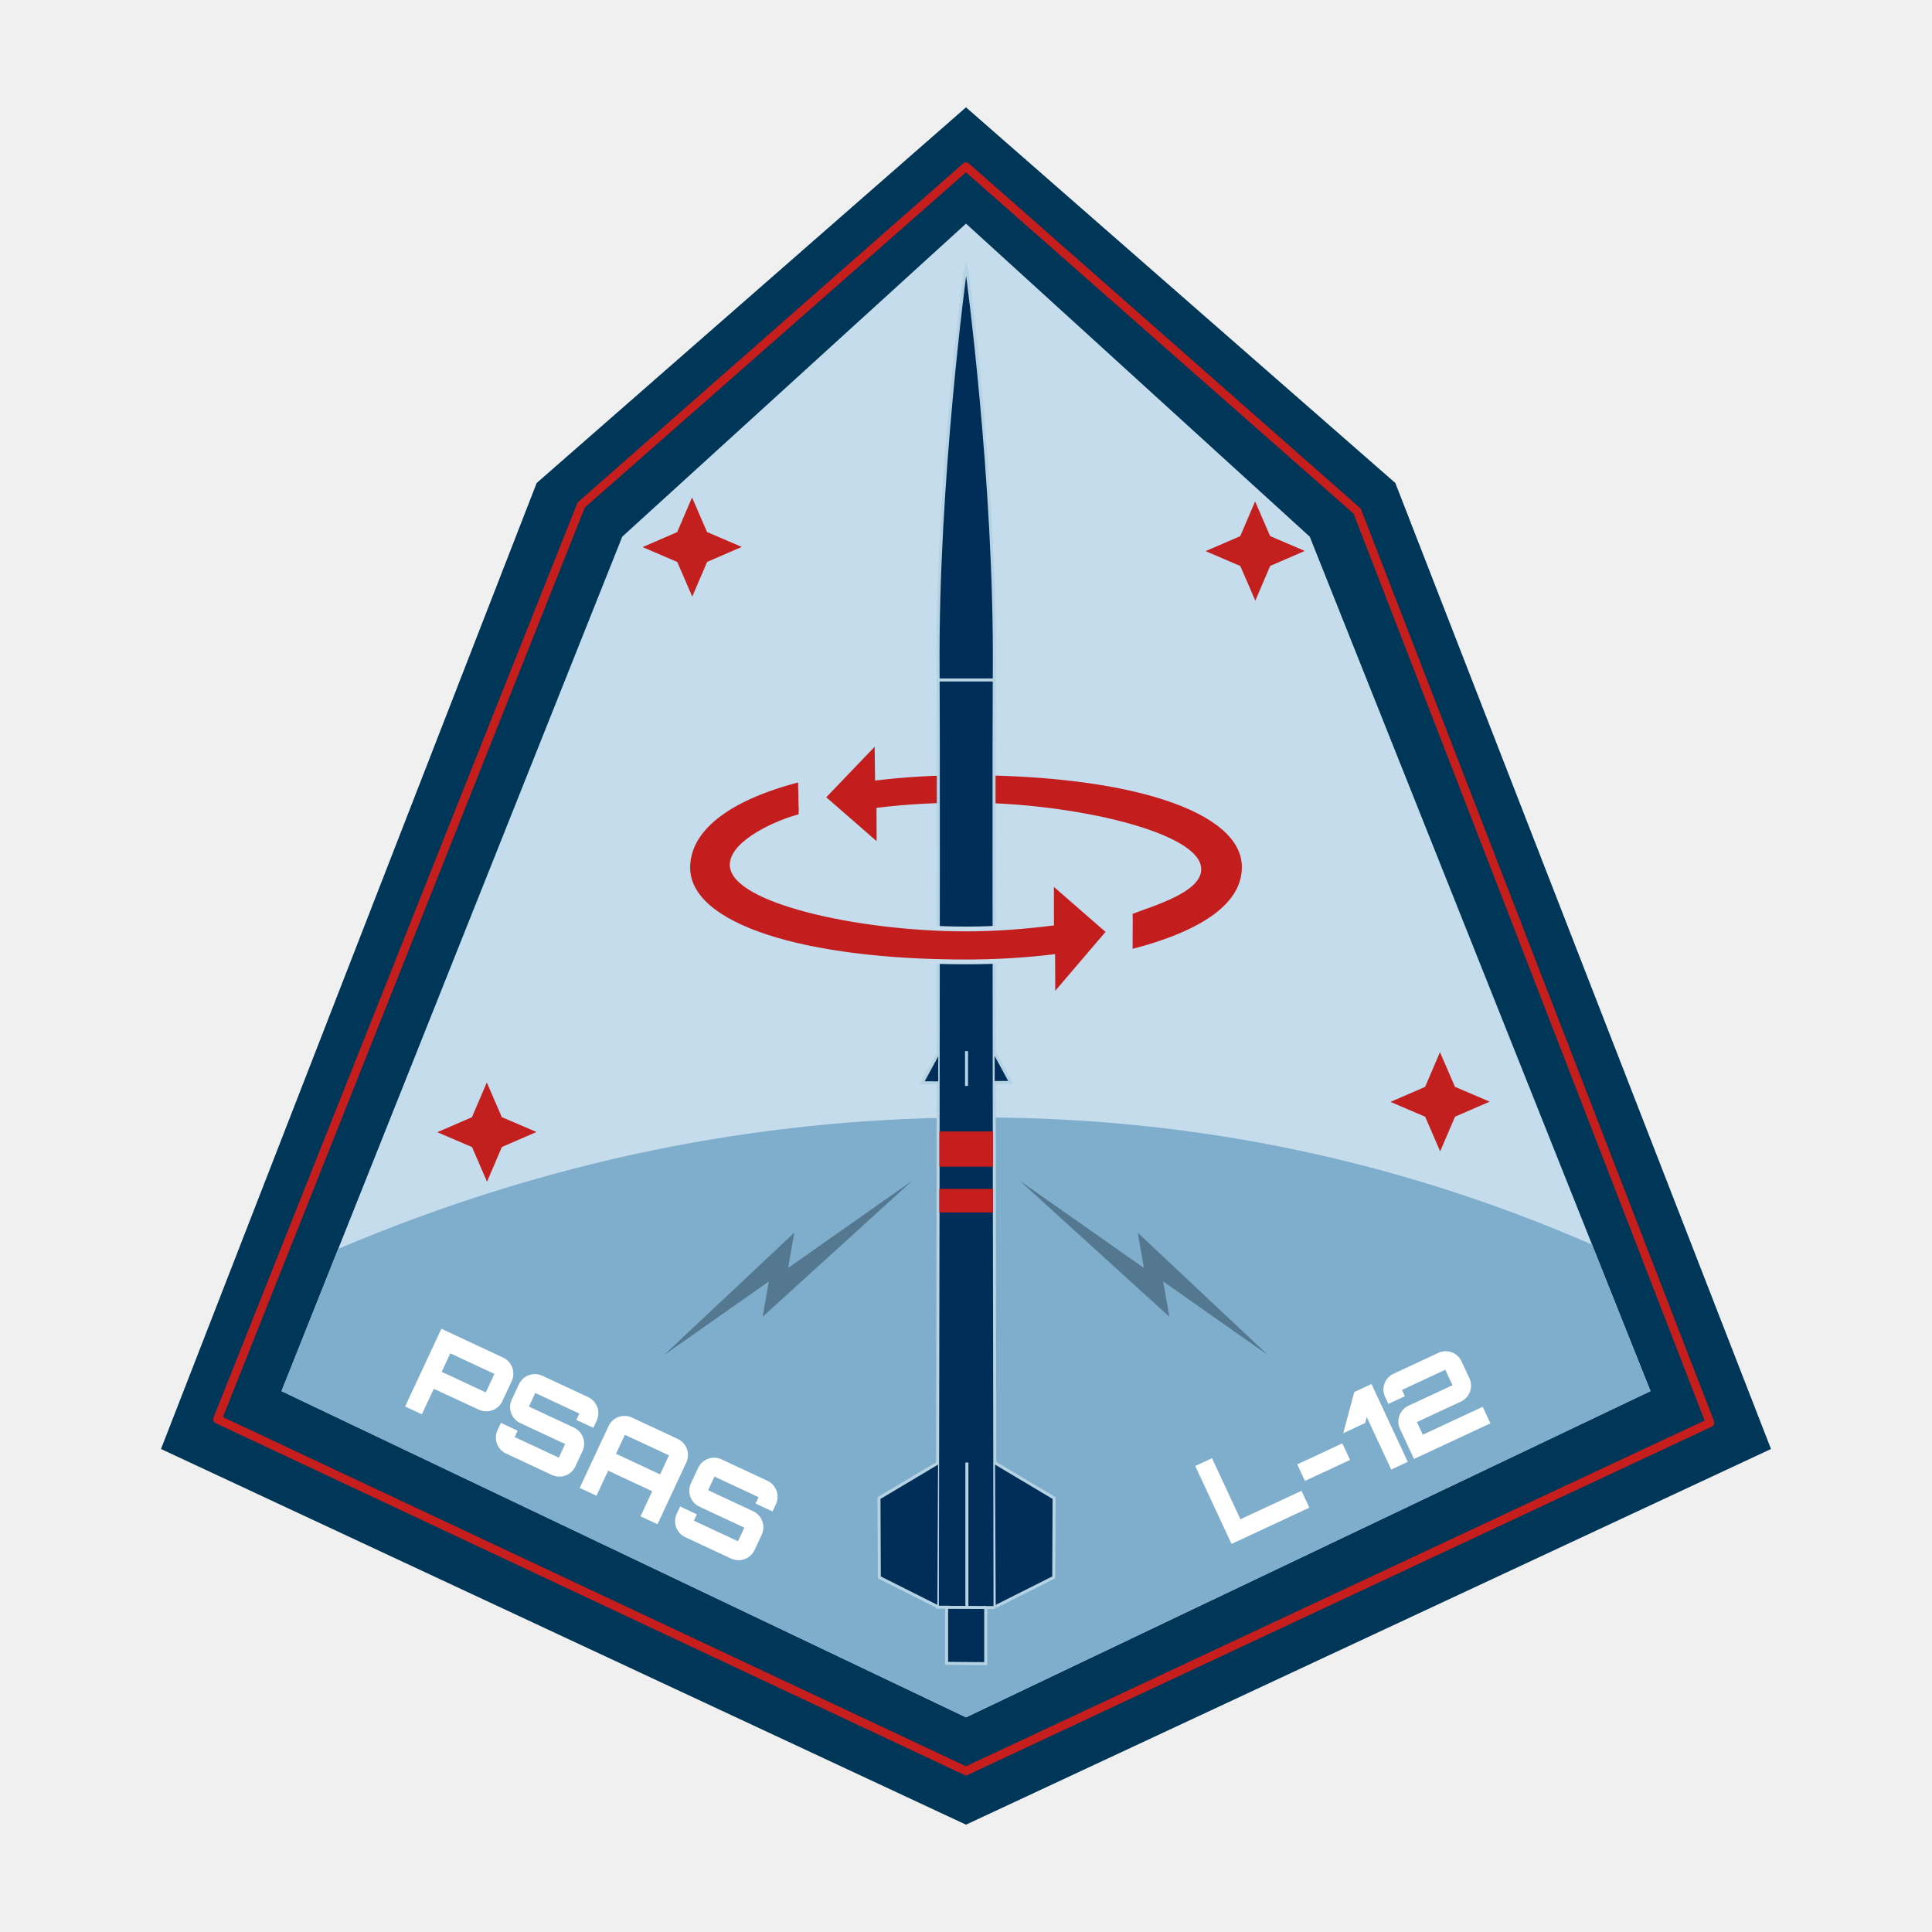
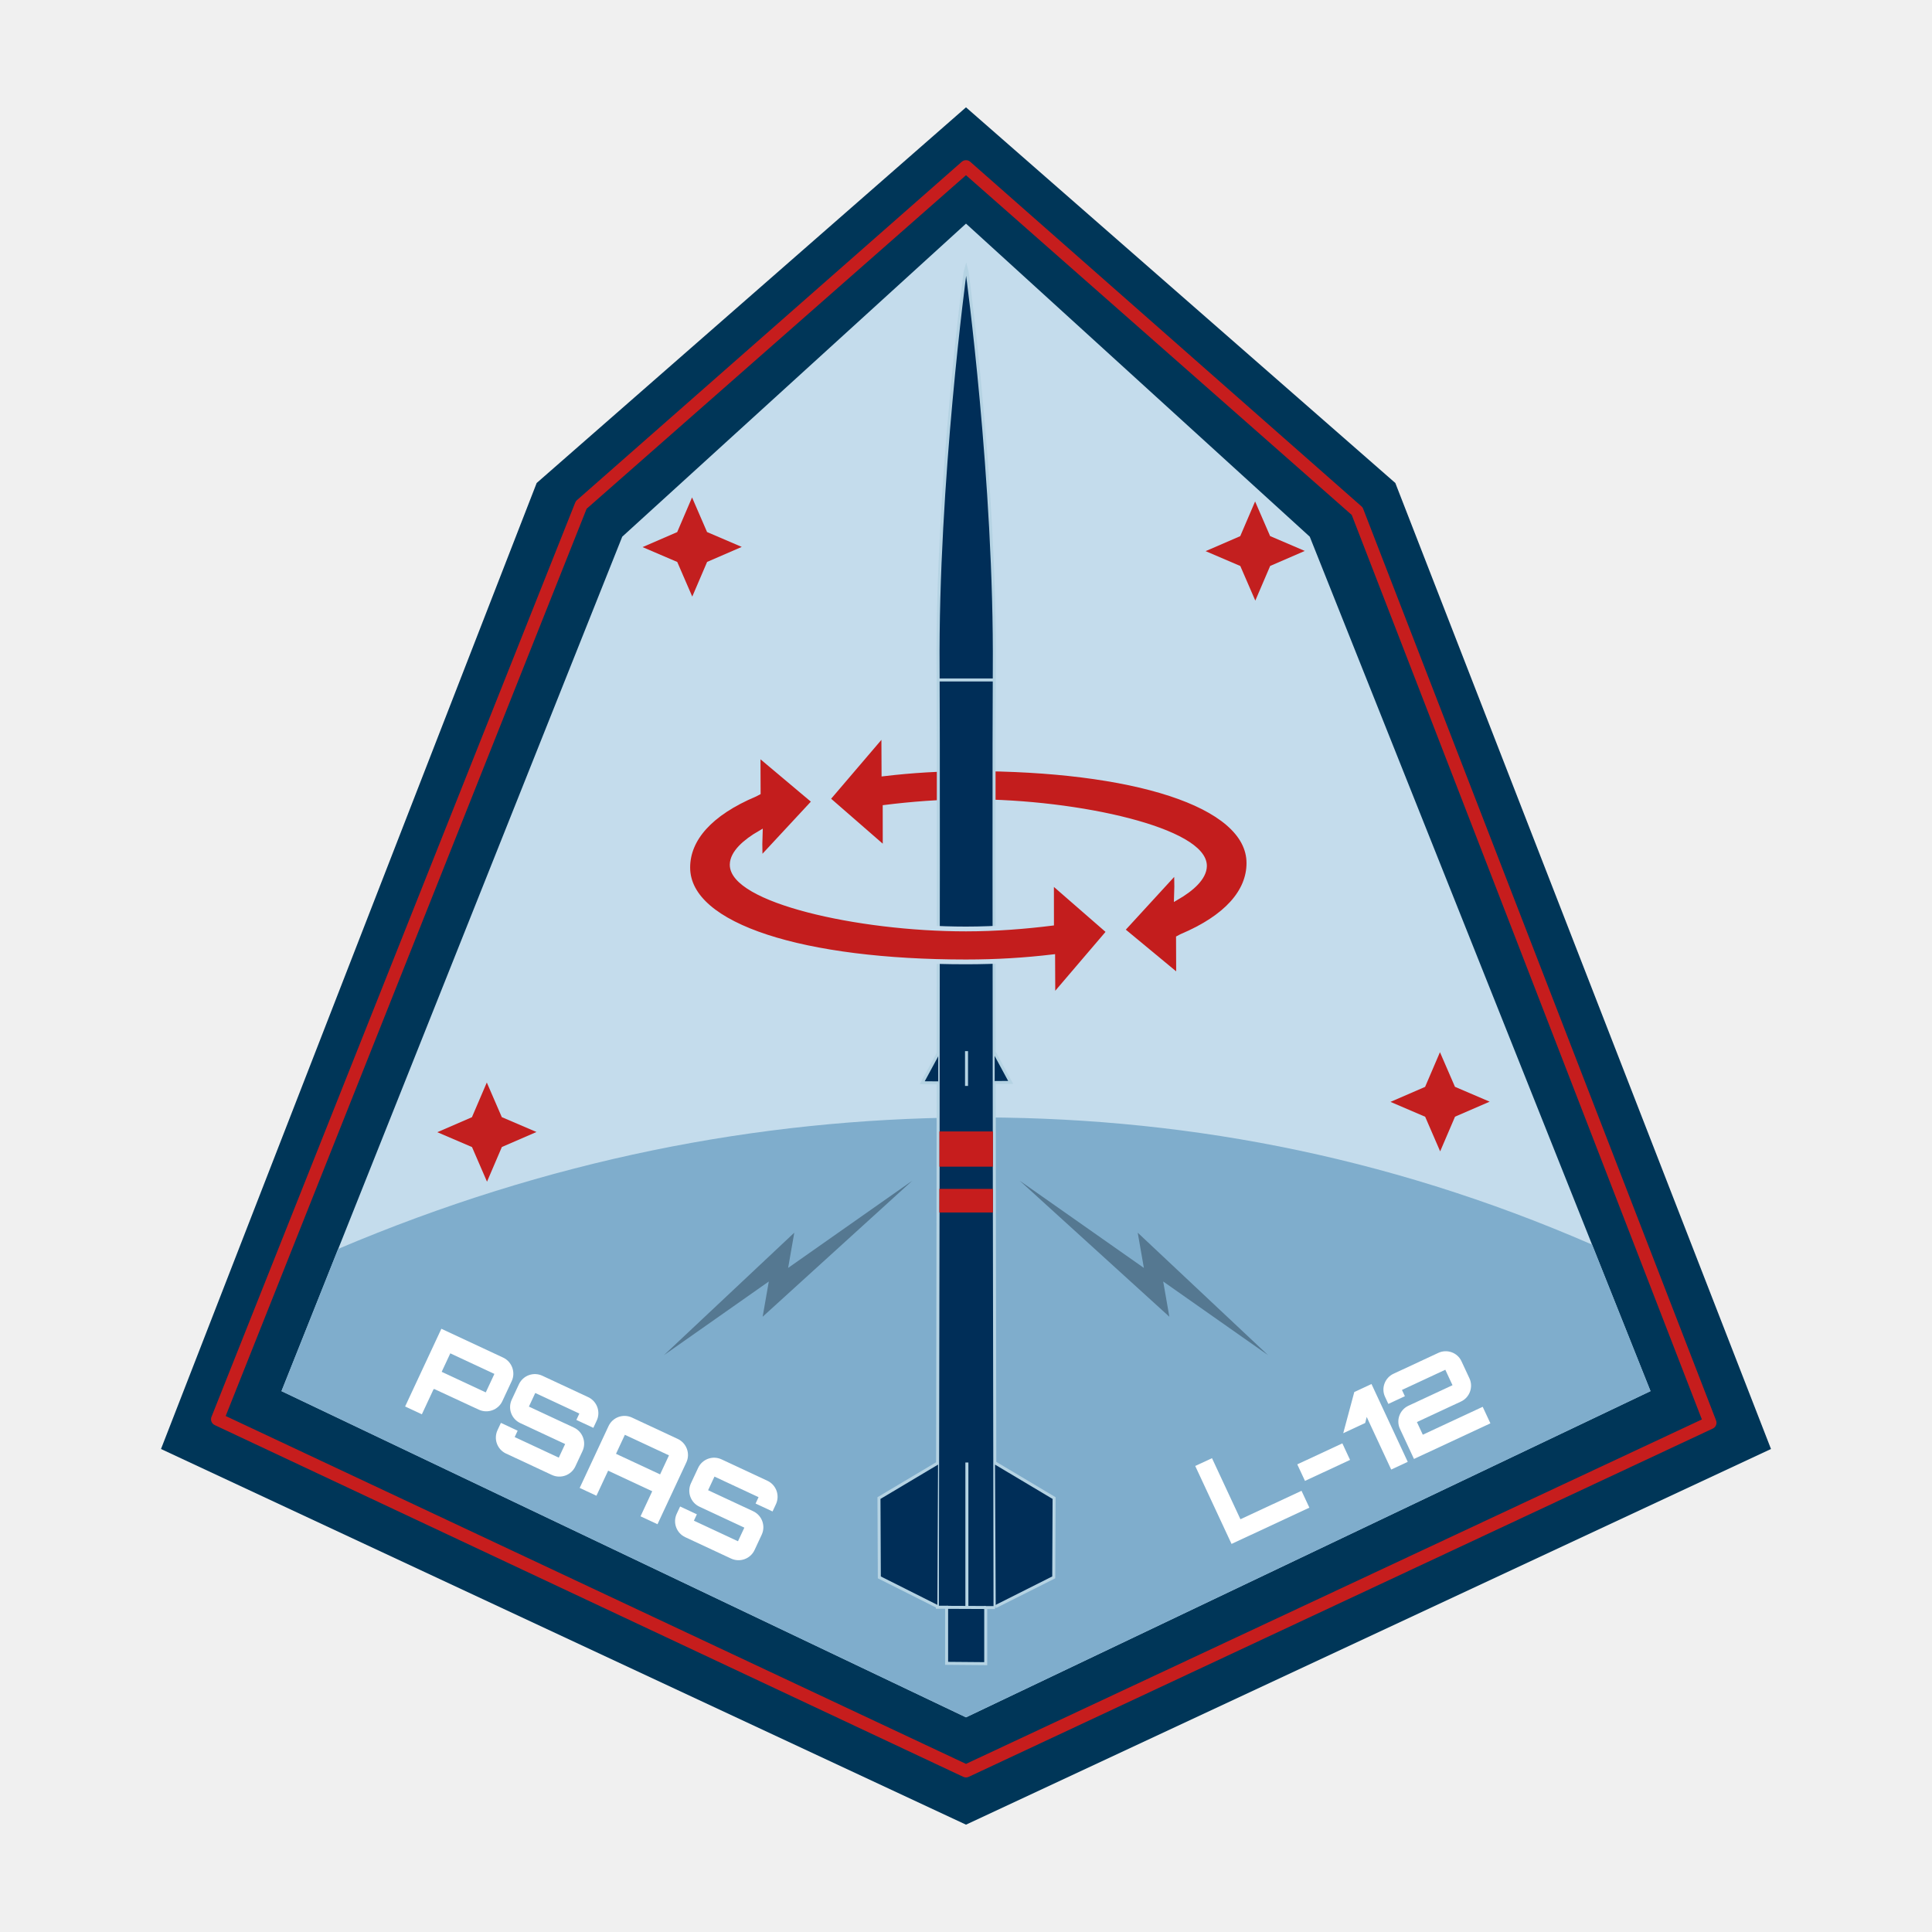
<svg xmlns="http://www.w3.org/2000/svg" width="405" height="405" id="svg2" version="1.1">
  <defs id="defs4" />
  <g id="layer1" transform="translate(0,-647.3622)">
    <path style="fill:#003658;fill-opacity:1;stroke:none" d="m 202.5,1029.862 -168.75,-78.75 78.75,-202.5 90,-78.75 90,78.75 78.75,202.5 z" id="path3196" />
    <path style="fill:#c4dcec;fill-opacity:1;stroke:none" d="M 59.014,938.977 130.439,759.865 202.5,694.241 274.561,759.865 345.986,938.977 202.5,1007.362 z" id="path3196-4-0" />
+     <path style="fill:#c31d1d;fill-opacity:1;stroke:#c4dcec;stroke-opacity:1" d="m 246.673,833.247 -0.049,-3.322 -11.347,12.369 11.785,9.758 -0.031,-8.068 0.621,-0.33 c 9.516,-4.015 14.151,-9.42 14.151,-15.368 0,-12.411 -24.602,-19.776 -58.326,-19.776 -6.473,0 -12.324,0.372 -18.178,1.06 l -0.037,-8.462 -11.734,13.744 12.023,10.47 -0.011,-8.728 c 5.366,-0.669 11.609,-1.185 17.937,-1.185 22.904,0 49.125,6.092 49.015,13.507 -0.037,2.465 -2.698,4.814 -5.887,6.652 z" id="path4433-5-2-9-5-2" />
    <path style="fill:#7fadcc;fill-opacity:1;stroke:none" d="M 202.5 234.25 C 158.728 234.577 114.855 243.15 70.875 261.812 L 59 291.625 L 202.5 360 L 346 291.625 L 333.75 260.906 C 290.061 241.892 246.328 233.922 202.5 234.25 z " transform="translate(0,647.3622)" id="path3196-4-0-7" />
-     <path style="fill:#c31d1d;fill-opacity:1;stroke:#c4dcec;stroke-opacity:1" d="m 236.93,846.913 c 15.913,-4.051 23.896,-10.107 23.896,-17.771 0,-12.411 -24.602,-19.776 -58.326,-19.776 -6.473,0 -12.711,0.372 -18.565,1.06 l -0.102,-7.752 -11.347,11.85 11.785,10.277 -0.031,-7.645 c 5.366,-0.669 11.931,-1.044 18.26,-1.044 22.904,0 48.797,6.361 48.811,13.468 0.008,4.453 -9.936,7.269 -14.394,9.004 0.1,5.728 0.014,-3.359 0.012,8.329 z" id="path4433-5-2-9" />
    <g transform="matrix(1.167531,0,0,1.167531,473.9196,-19.52409)" id="g4124-1" style="fill:#002e58;fill-opacity:1;stroke:#b5d3e3;stroke-opacity:1;stroke-width:0.54;stroke-miterlimit:4;stroke-dasharray:none">
      <path id="path2890-0" d="m -227.261,859.832 c 0,0 -0.289,-147.51 -0.13,-168.455 0.256,-33.589 -4.862,-71.261 -4.862,-71.261 l -0.19,-0.744 -0.19,0.684 c 0,0 -5.108,37.672 -4.852,71.261 0.159,20.944 -0.13,168.455 -0.13,168.455 l 1.661,0 0,10.069 7.023,0.06 0,-10.069 1.671,0 z" style="fill:#002e58;fill-opacity:1;stroke:#b5d3e3;stroke-width:0.54;stroke-linecap:butt;stroke-linejoin:miter;stroke-miterlimit:4;stroke-opacity:1;stroke-dasharray:none" />
      <path id="rect3731-9-7" d="m -237.264,788.893 9.629,0 0,-4.238 -9.629,0 z" style="fill:#c61d1d;fill-opacity:1;stroke:none" />
      <path id="rect3733-7-5" d="m -237.253,780.666 9.618,0 0,-6.324 -9.618,0 z" style="fill:#c61d1d;fill-opacity:1;stroke:none" />
      <path id="path2943-2-8" d="m -237.49,833.846 -10.608,6.322 0.064,14.24 10.416,5.236" style="fill:#002e58;fill-opacity:1;stroke:#b5d3e3;stroke-width:0.54;stroke-linecap:butt;stroke-linejoin:miter;stroke-miterlimit:4;stroke-opacity:1;stroke-dasharray:none;display:inline" />
      <path id="path2971-5" d="m -227.513,693.28 -9.85,0" style="fill:#002e58;stroke:#b5d3e3;stroke-width:0.54;stroke-linecap:butt;stroke-linejoin:miter;stroke-miterlimit:4;stroke-opacity:1;stroke-dasharray:none;fill-opacity:1" />
      <path id="path2917-9" d="m -227.329,760.219 2.874,5.318 -2.874,0.021" style="fill:#002e58;fill-opacity:1;stroke:#b5d3e3;stroke-width:0.54;stroke-linecap:butt;stroke-linejoin:miter;stroke-miterlimit:4;stroke-opacity:1;stroke-dasharray:none" />
      <path id="path2917-0-4" d="m -237.458,760.282 -2.874,5.318 2.874,0.021" style="fill:#002e58;fill-opacity:1;stroke:#b5d3e3;stroke-width:0.54;stroke-linecap:butt;stroke-linejoin:miter;stroke-miterlimit:4;stroke-opacity:1;stroke-dasharray:none;display:inline" />
      <path id="path2941-9" d="m -232.378,759.921 0,6.249" style="fill:#002e58;fill-opacity:1;stroke:#b5d3e3;stroke-width:0.54;stroke-linecap:butt;stroke-linejoin:miter;stroke-miterlimit:4;stroke-opacity:1;stroke-dasharray:none" />
      <path id="path2943-5" d="m -227.265,833.846 10.608,6.322 -0.064,14.24 -10.416,5.236" style="fill:#002e58;fill-opacity:1;stroke:#b5d3e3;stroke-width:0.54;stroke-linecap:butt;stroke-linejoin:miter;stroke-miterlimit:4;stroke-opacity:1;stroke-dasharray:none" />
      <path id="path2967-0" d="m -232.314,833.782 0,25.926" style="fill:#002e58;fill-opacity:1;stroke:#b5d3e3;stroke-width:0.54;stroke-linecap:butt;stroke-linejoin:miter;stroke-miterlimit:4;stroke-opacity:1;stroke-dasharray:none" />
      <path id="path2969-2" d="m -228.916,859.817 -7.036,-0.03" style="fill:#002e58;stroke:#b5d3e3;stroke-width:0.54;stroke-linecap:butt;stroke-linejoin:miter;stroke-miterlimit:4;stroke-opacity:1;stroke-dasharray:none;fill-opacity:1" />
    </g>
-     <path style="fill:#c31d1d;fill-opacity:1;stroke:#c4dcec;stroke-opacity:1" d="m 167.781,810.749 c -15.913,4.051 -23.607,10.811 -23.607,18.475 0,12.411 24.602,19.776 58.326,19.776 6.473,0 12.324,-0.372 18.178,-1.06 l 0.037,8.462 11.734,-13.744 -12.023,-10.47 0.011,8.728 c -5.366,0.669 -11.609,1.185 -17.937,1.185 -22.904,0 -49.125,-6.092 -49.015,-13.507 0.07,-4.739 9.838,-9.046 14.405,-10.127 0.111,-5.11 0.101,3.802 -0.109,-7.608 z" id="path4433-5-7" />
-     <path style="fill:none;stroke:#c61d1d;stroke-width:1.8;stroke-opacity:1;stroke-miterlimit:4;stroke-dasharray:none;stroke-linejoin:round;stroke-linecap:round" d="M 202.5,1018.612 45.586,944.875 121.834,753.219 202.5,682.291 l 81.999,72.22 73.974,191.096 z" id="path3196-4-8" />
+     <path style="fill:none;stroke:#c61d1d;stroke-width:2.7;stroke-opacity:1;stroke-miterlimit:4;stroke-dasharray:none;stroke-linejoin:round;stroke-linecap:round" d="M 202.5,1018.612 45.586,944.875 121.834,753.219 202.5,682.291 l 81.999,72.22 73.974,191.096 z" id="path3196-4-8" />
    <path style="opacity:0.99;fill:#c31d1d;fill-opacity:1;fill-rule:nonzero;stroke:none" d="m 273.52,762.853 -7.271,-3.115 -3.145,-7.258 -3.115,7.271 -7.258,3.145 7.271,3.115 3.145,7.258 3.115,-7.271 z" id="path4106-8-6" />
    <path style="opacity:0.99;fill:#c31d1d;fill-opacity:1;fill-rule:nonzero;stroke:none" d="m 155.489,762.008 -7.271,-3.115 -3.145,-7.258 -3.115,7.271 -7.258,3.145 7.271,3.115 3.145,7.258 3.115,-7.271 z" id="path4106-8-6-4" />
    <path style="opacity:0.99;fill:#c31d1d;fill-opacity:1;fill-rule:nonzero;stroke:none" d="m 112.463,884.66 -7.271,-3.115 -3.145,-7.258 -3.115,7.271 -7.258,3.145 7.271,3.115 3.145,7.258 3.115,-7.271 z" id="path4106-8-6-0" />
    <path style="opacity:0.99;fill:#c31d1d;fill-opacity:1;fill-rule:nonzero;stroke:none" d="M 312.271,878.304 305,875.189 l -3.145,-7.258 -3.115,7.271 -7.258,3.145 7.271,3.115 3.145,7.258 3.115,-7.271 z" id="path4106-8-6-3" />
    <rect style="fill:#003658;fill-opacity:1;stroke:none" id="rect4532" width="22.5" height="22.5" x="-67.5" y="22.5" transform="translate(0,647.3622)" />
    <rect style="fill:#c4dcec;fill-opacity:1;stroke:none" id="rect4532-4" width="22.5" height="22.5" x="-67.5" y="703.612" />
    <rect style="fill:#7fadcc;fill-opacity:1;stroke:none" id="rect4532-0" width="22.5" height="22.5" x="-67.5" y="737.362" />
-     <rect style="fill:#c32020;fill-opacity:1;stroke:none" id="rect4532-3" width="22.5" height="22.5" x="-67.5" y="804.862" />
+     <rect style="fill:#c31f1f;fill-opacity:1;stroke:none" id="rect4532-3" width="22.5" height="22.5" x="-67.5" y="804.862" />
    <rect style="fill:#ffffff;fill-opacity:1;stroke:#000000;stroke-width:0.9;stroke-miterlimit:4;stroke-opacity:1;stroke-dasharray:none" id="rect4532-7" width="22.5" height="22.5" x="-67.5" y="838.612" />
    <path style="fill:#557891;fill-opacity:1;stroke:none" d="m 139.175,931.444 27.329,-25.679 -1.291,7.388 26.037,-18.291 -31.379,28.524 1.291,-7.388 z" id="path4605" />
    <g transform="matrix(0.9062157,0.4228157,-0.4228157,0.9062157,0,0)" style="font-size:25px;font-style:normal;font-variant:normal;font-weight:900;font-stretch:normal;text-align:start;line-height:125%;letter-spacing:0px;word-spacing:0px;writing-mode:lr-tb;text-anchor:start;fill:#ffffff;fill-opacity:1;stroke:none;font-family:Orbitron;-inkscape-font-specification:Orbitron Heavy" id="text4240">
      <path d="m 475.335,799.953 0,17.975 3.875,0 0,-5.775 c 0.025,0.025 0.075,0.025 0.075,0.025 0,-0.1 -0.025,-0.15 -0.075,-0.15 l 10.4,-0.025 c 2.05,0 3.725,-1.675 3.725,-3.7 l 0,-4.65 c 0,-2.025 -1.675,-3.7 -3.725,-3.7 l -14.275,0 m 3.875,3.875 10.2,0 0,4.275 -10.2,0 0,-4.275" style="" id="path3034" />
      <path d="m 512.986,803.628 c 0,-2.05 -1.675,-3.7 -3.7,-3.7 l -10.6,0 c -2.05,0 -3.7,1.65 -3.7,3.7 l 0,3.55 c 0,2.05 1.65,3.7 3.7,3.7 l 10.375,0 0,3.15 -10.2,0 0,-1.475 -3.875,0 0,1.675 c 0,2.05 1.65,3.7 3.7,3.7 l 10.6,0 c 2.025,0 3.7,-1.65 3.7,-3.7 l 0,-3.55 c 0,-2.05 -1.675,-3.7 -3.7,-3.7 l -10.425,0 0,-3.15 10.2,0 0,1.475 3.925,0 0,-1.675" style="" id="path3036" />
      <path d="m 519.417,799.928 c -2.05,0 -3.7,1.65 -3.7,3.7 l 0,14.3 3.875,0 0,-5.8 10.2,0 0,5.8 3.925,0 0,-14.3 c 0,-2.05 -1.675,-3.7 -3.725,-3.7 l -10.575,0 m 0.175,8.3 0,-4.4 10.2,0 0,4.4 -10.2,0" style="" id="path3038" />
      <path d="m 554.441,803.628 c 0,-2.05 -1.675,-3.7 -3.7,-3.7 l -10.6,0 c -2.05,0 -3.7,1.65 -3.7,3.7 l 0,3.55 c 0,2.05 1.65,3.7 3.7,3.7 l 10.375,0 0,3.15 -10.2,0 0,-1.475 -3.875,0 0,1.675 c 0,2.05 1.65,3.7 3.7,3.7 l 10.6,0 c 2.025,0 3.7,-1.65 3.7,-3.7 l 0,-3.55 c 0,-2.05 -1.675,-3.7 -3.7,-3.7 l -10.425,0 0,-3.15 10.2,0 0,1.475 3.925,0 0,-1.675" style="" id="path3040" />
    </g>
    <path style="fill:#557891;fill-opacity:1;stroke:none" d="m 265.825,931.444 -27.329,-25.679 1.291,7.388 -26.037,-18.291 31.379,28.524 -1.291,-7.388 z" id="path4605-3" />
    <rect style="fill:#557891;fill-opacity:1;stroke:none" id="rect4532-0-0" width="22.5" height="22.5" x="-67.5" y="771.112" />
    <g transform="matrix(0.906487,-0.4222338,0.4222338,0.906487,0,0)" style="font-size:25px;font-style:normal;font-variant:normal;font-weight:900;font-stretch:normal;text-align:start;line-height:125%;letter-spacing:0px;word-spacing:0px;writing-mode:lr-tb;text-anchor:start;fill:#ffffff;fill-opacity:1;stroke:none;font-family:Orbitron;-inkscape-font-specification:Orbitron Heavy" id="text4240-1">
      <path d="m -175.971,989.214 18,0 0,-3.9 -14.125,0 0,-14.125 -3.875,0 0,18.025" style="" id="path3025" />
      <path d="m -146.013,979.914 -10.425,0 0,3.825 10.425,0 0,-3.825" style="" id="path3027" />
      <path d="m -144.949,978.064 5.075,0 0.8,-0.975 -0.025,0 0.05,-0.05 0,12.175 3.825,0 0,-18 -3.975,0 -5.75,6.85" style="" id="path3029" />
      <path d="m -130.133,971.214 c -2,0 -3.65,1.625 -3.65,3.625 l 0,1.65 3.825,0 0,-1.45 10.025,0 0,3.575 -10.2,0 c -2,0 -3.65,1.625 -3.65,3.625 l 0,6.975 17.675,0 0,-3.825 -13.85,0 0,-2.925 10.2,0 c 2,0 3.65,-1.65 3.65,-3.65 l 0,-3.975 c 0,-2 -1.65,-3.625 -3.65,-3.625 l -10.375,0" style="" id="path3031" />
    </g>
+     <path style="fill:#c31d1d;fill-opacity:1;stroke:#c4dcec;stroke-opacity:1" d="m 159.304,824.263 0.049,3.322 11.347,-12.22 -11.785,-9.907 0.031,8.068 -0.621,0.33 c -9.516,4.015 -14.151,9.42 -14.151,15.368 0,12.411 24.602,19.776 58.326,19.776 6.473,0 12.324,-0.372 18.178,-1.06 l 0.037,8.462 11.734,-13.744 -12.023,-10.47 0.011,8.728 c -5.366,0.669 -11.609,1.185 -17.937,1.185 -22.904,0 -49.125,-6.092 -49.015,-13.507 0.037,-2.465 2.698,-4.814 5.887,-6.652 z" id="path4433-5-2-9-5" />
  </g>
</svg>
